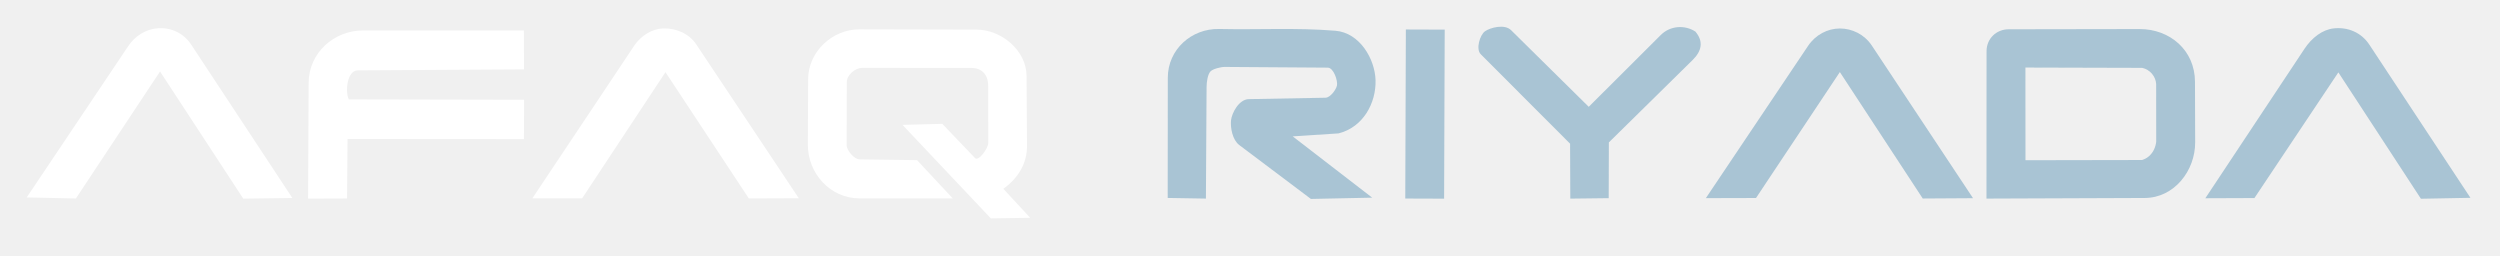
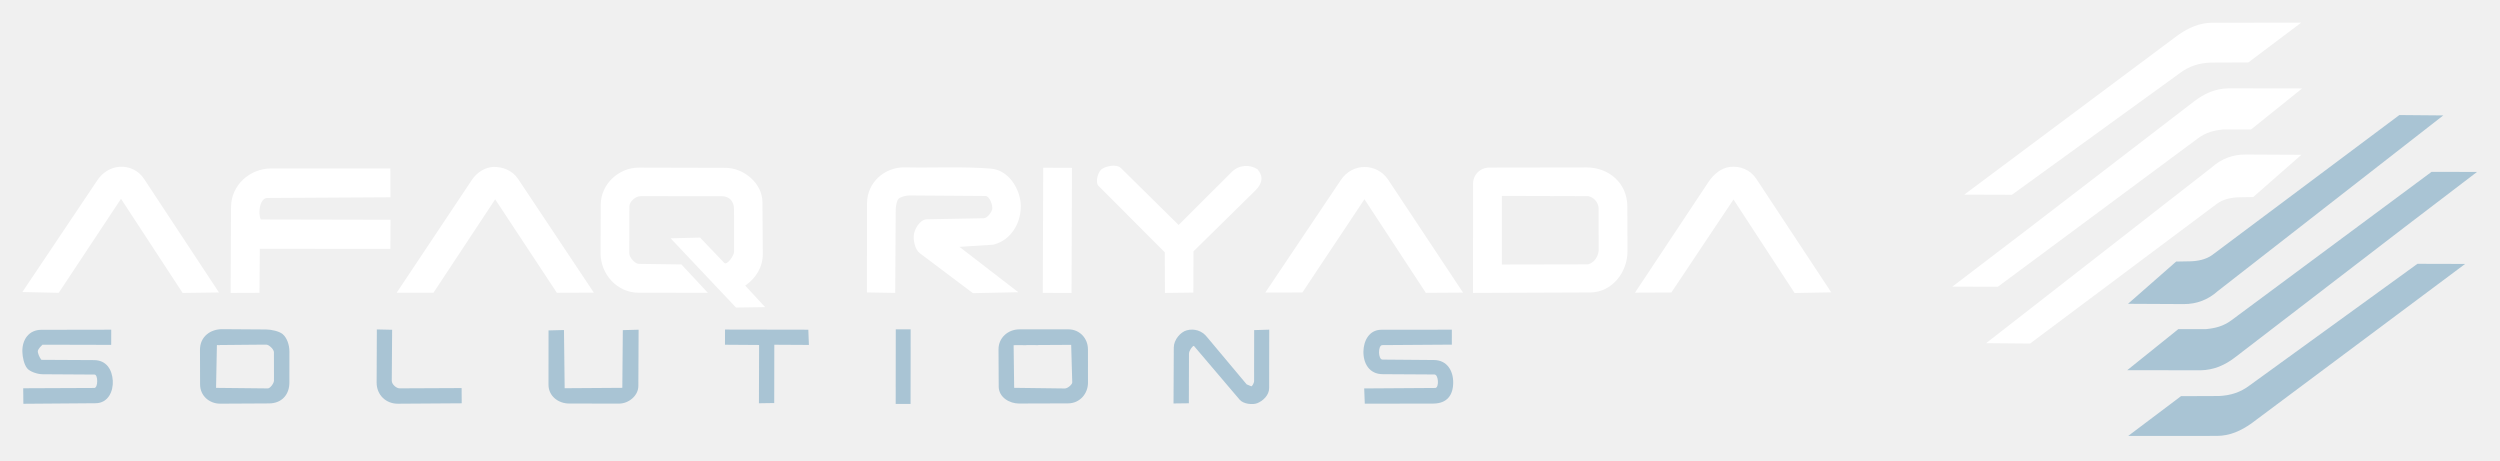
- <svg xmlns="http://www.w3.org/2000/svg" viewBox="150 150 734 75">
-   <g transform="translate(0 371.9643) scale(1 -1)">
-     <path fill="#ffffff" fill-rule="nonzero" d="M440.157 180.009 L440.126 196.806 C440.126 200.228 438.079 202.024 435.157 202.024 L403.142 202.032 C401.087 202.032 398.618 199.962 398.618 197.845 L398.579 179.345 C398.571 177.79 400.821 175.189 402.361 175.173 L419.243 174.946 L429.736 163.704 L402.345 163.72 C393.728 163.728 387.157 171.087 387.189 179.486 L387.267 198.712 C387.29 206.751 394.345 213.376 402.345 213.345 L436.743 213.267 C444.017 213.251 451.345 207.118 451.399 199.736 L451.532 179.173 C451.571 174.095 449.017 169.681 444.579 166.54 L452.462 158.017 L440.915 157.845 L414.97 185.306 L426.657 185.603 L436.267 175.556 C437.306 174.47 440.157 178.431 440.157 180.009" />
-     <path fill="#a9c4d4" fill-rule="nonzero" d="M529.54 181.923 L552.876 163.931 L534.884 163.556 L513.829 179.392 C511.892 180.861 511.196 184.376 511.431 186.657 C511.649 188.696 513.696 192.814 516.673 192.861 L539.173 193.274 C540.564 193.298 542.274 195.618 542.532 196.861 C542.821 198.267 541.548 202.095 539.821 202.103 L509.556 202.314 C508.423 202.321 506.095 201.72 505.407 201.009 C504.603 200.189 504.259 197.946 504.251 196.431 L504.056 163.657 L492.837 163.845 L492.868 199.173 C492.884 207.439 499.829 213.634 507.946 213.454 C519.524 213.196 530.665 213.876 542.04 212.939 C549.282 212.353 553.673 204.587 553.861 198.454 C554.064 191.642 550.149 184.564 542.978 182.798 Z M529.54 181.923" />
-     <path fill="#ffffff" fill-rule="nonzero" d="M384.524 163.759 L369.853 163.704 L345.384 200.774 L320.915 163.736 L306.306 163.728 L336.173 208.509 C338.212 211.571 341.54 213.517 344.696 213.618 C348.298 213.736 352.212 212.251 354.439 208.915 Z M384.524 163.759" />
-     <path fill="#ffffff" fill-rule="nonzero" d="M303.876 192.673 L303.829 181.118 L252.04 181.157 L251.892 163.689 L240.454 163.649 L240.618 197.673 C240.665 206.462 248.087 213.032 256.595 213.024 L303.814 213.017 L303.853 201.595 L255.048 201.306 C251.829 201.282 251.298 194.876 252.415 192.782 Z M303.876 192.673" />
-     <path fill="#ffffff" fill-rule="nonzero" d="M235.829 163.837 L221.423 163.642 L196.986 200.978 L172.282 163.689 L157.845 164.001 L187.493 208.196 C189.595 211.493 193.009 213.493 196.509 213.681 C200.274 213.892 203.915 212.236 206.134 208.868 Z M235.829 163.837" />
-     <path fill="#a9c4d4" fill-rule="nonzero" d="M646.939 204.329 L622.361 180.149 L622.314 163.782 L611.04 163.649 L610.978 179.774 L584.751 206.04 C583.212 207.587 584.54 211.751 585.986 212.774 C587.54 213.876 591.751 214.986 593.649 213.111 L616.454 190.603 L637.587 211.673 C640.407 214.486 644.689 214.696 647.774 212.689 C650.274 209.72 649.571 206.907 646.939 204.329" />
-     <path fill="#a9c4d4" fill-rule="nonzero" d="M729.282 163.774 L714.517 163.681 L690.181 200.806 L665.564 163.829 L650.837 163.79 L680.861 208.509 C683.056 211.782 686.611 213.595 690.181 213.603 C693.728 213.611 697.376 211.892 699.571 208.579 Z M729.282 163.774" />
-     <path fill="#a9c4d4" fill-rule="nonzero" d="M781.173 176.321 C781.071 176.22 780.962 176.118 780.845 176.024 C780.509 175.736 780.142 175.501 779.743 175.314 C779.478 175.181 779.196 175.071 778.915 174.986 L744.681 174.923 L744.681 174.931 L744.665 202.134 L778.946 202.04 C781.22 201.564 782.931 199.524 783.048 197.29 L783.064 180.376 C782.892 178.767 782.22 177.337 781.173 176.321 M794.446 197.993 C794.407 207.243 787.056 213.439 778.22 213.431 L739.743 213.368 C736.149 213.361 733.259 210.665 733.251 206.939 L733.228 163.657 L779.704 163.837 C788.368 163.876 794.524 171.853 794.501 180.181 Z M794.446 197.993" />
-     <path fill="#a9c4d4" fill-rule="nonzero" d="M875.321 163.884 L860.782 163.611 L836.54 200.712 L811.899 163.814 L797.486 163.759 L826.611 207.657 C828.774 210.915 831.868 213.259 835.165 213.626 C839.251 214.079 843.228 212.501 845.634 208.861 Z M875.321 163.884" />
-     <path fill="#a9c4d4" fill-rule="nonzero" d="M574.165 213.267 L573.993 163.634 L562.587 163.673 L562.759 213.306 Z M574.165 213.267" />
-     <path fill="#a9c4d4" fill-rule="nonzero" d="M778.946 202.04 L744.665 202.134 L744.665 202.142 Z M778.946 202.04" />
-   </g>
+ <svg xmlns="http://www.w3.org/2000/svg" width="912" height="168" viewBox="314 314 912 168">
+   <path fill="#ffffff" fill-rule="nonzero" d="M581.797 405.812 L581.773 390.363 C581.773 387.215 579.891 385.566 577.207 385.566 L547.754 385.559 C545.863 385.559 543.598 387.457 543.598 389.41 L543.559 406.422 C543.551 407.855 545.629 410.246 547.043 410.262 L562.57 410.465 L572.215 420.805 L547.027 420.797 C539.094 420.789 533.055 414.02 533.086 406.297 L533.156 388.613 C533.18 381.219 539.672 375.125 547.027 375.148 L578.66 375.227 C585.359 375.242 592.09 380.883 592.137 387.676 L592.27 406.586 C592.293 411.246 589.961 415.316 585.867 418.199 L593.121 426.039 L582.5 426.195 L558.641 400.938 L569.379 400.672 L578.223 409.91 C579.18 410.91 581.797 407.262 581.797 405.812" />
+   <path fill="#ffffff" fill-rule="nonzero" d="M664.012 404.055 L685.477 420.602 L668.926 420.945 L649.566 406.383 C647.785 405.031 647.145 401.797 647.363 399.695 C647.559 397.82 649.434 394.035 652.172 393.996 L672.871 393.613 C674.152 393.598 675.727 391.465 675.953 390.316 C676.227 389.02 675.059 385.504 673.465 385.496 L645.637 385.301 C644.59 385.293 642.449 385.84 641.816 386.496 C641.074 387.254 640.762 389.316 640.754 390.707 L640.574 420.852 L630.258 420.68 L630.289 388.184 C630.297 380.586 636.688 374.883 644.152 375.055 C654.797 375.289 665.043 374.672 675.5 375.523 C682.172 376.07 686.211 383.207 686.383 388.848 C686.57 395.109 682.969 401.625 676.375 403.25 L664.012 404.055 Z" />
+   <path fill="#ffffff" fill-rule="nonzero" d="M530.637 420.758 L517.141 420.805 L494.641 386.715 L472.129 420.781 L458.699 420.789 L486.164 379.602 C488.039 376.781 491.102 374.992 494.008 374.898 C497.316 374.797 500.918 376.156 502.965 379.234 L530.637 420.758 Z" />
+   <path fill="#ffffff" fill-rule="nonzero" d="M456.465 394.168 L456.418 404.797 L408.785 404.758 L408.652 420.82 L398.133 420.859 L398.281 389.574 C398.32 381.484 405.152 375.445 412.969 375.453 L456.402 375.461 L456.441 385.965 L411.547 386.223 C408.59 386.246 408.105 392.137 409.137 394.066 L456.465 394.168 Z" />
+   <path fill="#ffffff" fill-rule="nonzero" d="M393.875 420.688 L380.621 420.867 L358.145 386.527 L335.426 420.82 L322.156 420.531 L349.422 379.891 C351.355 376.859 354.496 375.016 357.707 374.844 C361.176 374.648 364.523 376.172 366.562 379.273 L393.875 420.688 Z" />
+   <path fill="#ffffff" fill-rule="nonzero" d="M771.992 383.449 L749.383 405.688 L749.336 420.734 L738.973 420.859 L738.91 406.031 L714.793 381.875 C713.371 380.453 714.598 376.617 715.926 375.68 C717.355 374.664 721.23 373.641 722.98 375.367 L743.949 396.07 L763.387 376.695 C765.98 374.102 769.918 373.906 772.758 375.758 C775.055 378.484 774.406 381.078 771.992 383.449" />
+   <path fill="#ffffff" fill-rule="nonzero" d="M847.719 420.742 L834.145 420.828 L811.754 386.684 L789.113 420.695 L775.578 420.727 L803.188 379.602 C805.211 376.586 808.473 374.922 811.754 374.914 C815.02 374.906 818.379 376.492 820.391 379.539 L847.719 420.742 Z" />
+   <path fill="#ffffff" fill-rule="nonzero" d="M895.445 409.207 C895.359 409.293 895.25 409.395 895.148 409.473 C894.836 409.738 894.5 409.957 894.133 410.129 C893.891 410.254 893.633 410.355 893.367 410.434 L861.887 410.496 L861.887 410.488 L861.871 385.465 L893.398 385.551 C895.492 385.988 897.07 387.863 897.172 389.918 L897.188 405.477 C897.031 406.953 896.414 408.27 895.445 409.207 M907.652 389.277 C907.621 380.766 900.867 375.07 892.727 375.078 L857.34 375.133 C854.039 375.141 851.383 377.617 851.375 381.047 L851.352 420.852 L894.102 420.688 C902.07 420.648 907.73 413.316 907.707 405.664 L907.652 389.277 Z" />
+   <path fill="#ffffff" fill-rule="nonzero" d="M982.035 420.648 L968.664 420.891 L946.375 386.77 L923.711 420.703 L910.449 420.758 L937.246 380.383 C939.23 377.383 942.078 375.234 945.102 374.891 C948.867 374.477 952.52 375.93 954.73 379.281 L982.035 420.648 Z" />
+   <path fill="#ffffff" fill-rule="nonzero" d="M705.055 375.227 L704.898 420.875 L694.41 420.836 L694.566 375.188 L705.055 375.227 Z" />
+   <path fill="#ffffff" fill-rule="nonzero" d="M893.398 385.551 L861.871 385.465 L861.871 385.457 L893.398 385.551 Z" />
+   <path fill="#a9c4d4" fill-rule="nonzero" d="M348.875 461.098 L322.523 461.301 L322.469 455.637 L348.406 455.527 C349.789 455.52 349.828 450.648 348.469 450.641 L329.504 450.523 C327.684 450.508 324.891 449.609 323.898 448.352 C322.75 446.906 322.219 444.32 322.156 442.348 C322.031 437.848 324.602 434.324 329.035 434.316 L354.574 434.27 L354.566 439.809 L329.512 439.746 C328.895 440.309 327.973 441.285 327.824 441.918 C327.629 442.715 328.441 444.461 329.09 445.266 L348.328 445.367 C352.855 445.391 354.91 448.891 355.145 452.891 C355.363 456.59 353.559 461.059 348.875 461.098" />
+   <path fill="#a9c4d4" fill-rule="nonzero" d="M844.125 453.492 C844.133 458.121 841.902 461.215 836.832 461.223 L811.871 461.27 L811.66 455.699 L837.715 455.527 C839.02 455.121 838.762 450.625 837.277 450.609 L818.379 450.5 C813.59 450.477 811.301 446.672 811.379 442.199 C811.449 438.355 813.434 434.301 817.957 434.293 L843.625 434.27 L843.633 439.723 L818.27 439.895 C816.637 439.902 816.676 445.164 818.34 445.18 L837.121 445.336 C841.855 445.375 844.125 449.188 844.125 453.492" />
+   <path fill="#a9c4d4" fill-rule="nonzero" d="M411.688 455.691 L392.82 455.496 L393.125 439.879 L406.59 439.754 L411.164 439.723 C412.055 439.715 413.93 441.387 413.93 442.496 L413.945 452.852 C413.945 453.758 412.602 455.699 411.688 455.691 M417.023 435.816 C415.727 434.809 412.992 434.207 411.035 434.191 L395.141 434.082 C390.758 434.051 386.945 436.793 386.953 441.598 L386.988 454.234 C386.988 458.379 390.367 461.285 394.375 461.262 L412.141 461.168 C416.914 461.145 419.57 457.832 419.57 453.578 L419.578 442.129 C419.578 439.91 418.688 437.121 417.023 435.816" />
+   <path fill="#a9c4d4" fill-rule="nonzero" d="M705.156 453.477 C705.156 453.555 705.141 453.633 705.109 453.719 C705.078 453.812 705.047 453.898 704.992 453.992 C704.922 454.109 704.844 454.234 704.727 454.359 C704.469 454.68 704.117 454.984 703.75 455.223 C703.602 455.332 703.453 455.41 703.312 455.48 C703.008 455.621 702.719 455.715 702.477 455.715 L683.969 455.48 L683.766 439.918 L704.766 439.801 L705.156 453.445 L705.156 453.477 Z M710.883 441.441 C710.883 437.441 707.883 434.145 703.727 434.145 L685.867 434.152 C681.75 434.152 678.234 437.184 678.258 441.48 L678.328 455.02 C678.352 458.973 682.312 461.215 685.719 461.207 L703.602 461.152 C708.008 461.137 710.898 457.52 710.898 453.617 L710.883 441.441 Z" />
+   <path fill="#a9c4d4" fill-rule="nonzero" d="M777.016 434.262 L776.984 455.582 C776.984 458.199 774.688 460.27 772.656 461.082 C771.074 461.707 767.645 461.48 766.207 459.785 L749.523 440.168 C748.898 440.254 747.742 442.027 747.742 443.012 L747.695 461.113 L742.098 461.184 L742.199 440.73 C742.215 437.926 744.668 435.098 746.934 434.496 C749.664 433.762 752.516 434.629 754.328 436.965 L768.77 454.203 L770.434 454.906 C770.793 455.055 771.492 453.578 771.492 453.141 L771.516 434.426 L777.016 434.262 Z" />
+   <path fill="#a9c4d4" fill-rule="nonzero" d="M546.965 434.277 L546.871 454.812 C546.863 458.379 543.301 461.246 539.805 461.238 L521.605 461.207 C517.68 461.199 514.086 458.496 514.094 454.352 L514.109 434.535 L519.738 434.395 L519.988 455.621 L541.023 455.48 L541.203 434.434 L546.965 434.277 Z" />
+   <path fill="#a9c4d4" fill-rule="nonzero" d="M609.086 439.832 L596.465 439.762 L596.441 461.027 L590.859 461.113 L590.922 439.848 L578.473 439.762 L578.488 434.223 L608.875 434.277 L609.086 439.832 Z" />
+   <path fill="#a9c4d4" fill-rule="nonzero" d="M482.434 461.121 L459.133 461.277 C454.723 461.301 451.379 457.98 451.395 453.578 L451.473 434.176 L457.051 434.301 L456.918 452.898 C456.91 454.188 458.574 455.676 459.766 455.668 L482.395 455.566 L482.434 461.121 Z" />
+   <path fill="#a9c4d4" fill-rule="nonzero" d="M646.207 434.152 L646.176 461.355 L640.746 461.348 L640.777 434.145 L646.207 434.152 Z" />
+   <path fill="#a9c4d4" fill-rule="nonzero" d="M406.59 439.754 L393.125 439.879 L393.125 439.871 L406.59 439.754 Z" />
+   <path fill="#a9c4d4" fill-rule="nonzero" d="M704.766 439.801 L683.766 439.918 L683.766 439.91 L704.766 439.801 Z" />
+   <path fill="#ffffff" fill-rule="nonzero" d="M1153.824 346.262 L1135.18 361.23 L1125.082 361.23 C1121.77 361.551 1118.789 362.254 1115.852 364.434 L1042.812 418.605 L1026.207 418.574 L1052.473 398.547 L1114.391 351 C1118.18 348.094 1122.098 346.332 1126.98 346.223 L1153.824 346.262 Z" />
+   <path fill="#ffffff" fill-rule="nonzero" d="M1153.465 322.277 L1134.203 336.777 L1120.312 336.832 C1116.141 337.035 1112.547 338.121 1109.047 340.793 L1047.941 385.059 L1030.559 385.004 L1108.57 326.789 C1112.352 324.141 1116.406 322.293 1121.105 322.285 L1153.465 322.277 Z" />
+   <path fill="#ffffff" fill-rule="nonzero" d="M1153.543 370.473 L1135.977 385.879 L1130.84 385.973 C1128.223 386.02 1125.051 386.605 1122.746 388.324 L1054.559 439.332 L1038.531 439.191 L1120.832 375.07 C1124.355 371.914 1128.543 370.348 1133.219 370.371 L1153.543 370.473 Z" />
+   <path fill="#a9c4d4" fill-rule="nonzero" d="M1090.016 449.039 L1108.652 434.066 L1118.75 434.066 C1122.059 433.746 1125.051 433.035 1127.98 430.867 L1201.027 376.695 L1217.621 376.719 L1191.359 396.75 L1129.441 444.297 C1125.652 447.203 1121.73 448.961 1116.859 449.078 L1090.016 449.039 Z" />
+   <path fill="#a9c4d4" fill-rule="nonzero" d="M1090.375 473.023 L1109.625 458.52 L1123.52 458.465 C1127.699 458.262 1131.293 457.176 1134.781 454.508 L1195.887 410.238 L1213.281 410.285 L1135.258 468.508 C1131.48 471.156 1127.434 473.008 1122.723 473.016 L1090.375 473.023 Z" />
+   <path fill="#a9c4d4" fill-rule="nonzero" d="M1090.297 424.828 L1107.863 409.418 L1112.992 409.324 C1115.609 409.277 1118.789 408.691 1121.082 406.973 L1189.281 355.969 L1205.297 356.109 L1122.996 420.227 C1119.477 423.383 1115.289 424.953 1110.617 424.93 L1090.297 424.828 Z" />
</svg>
